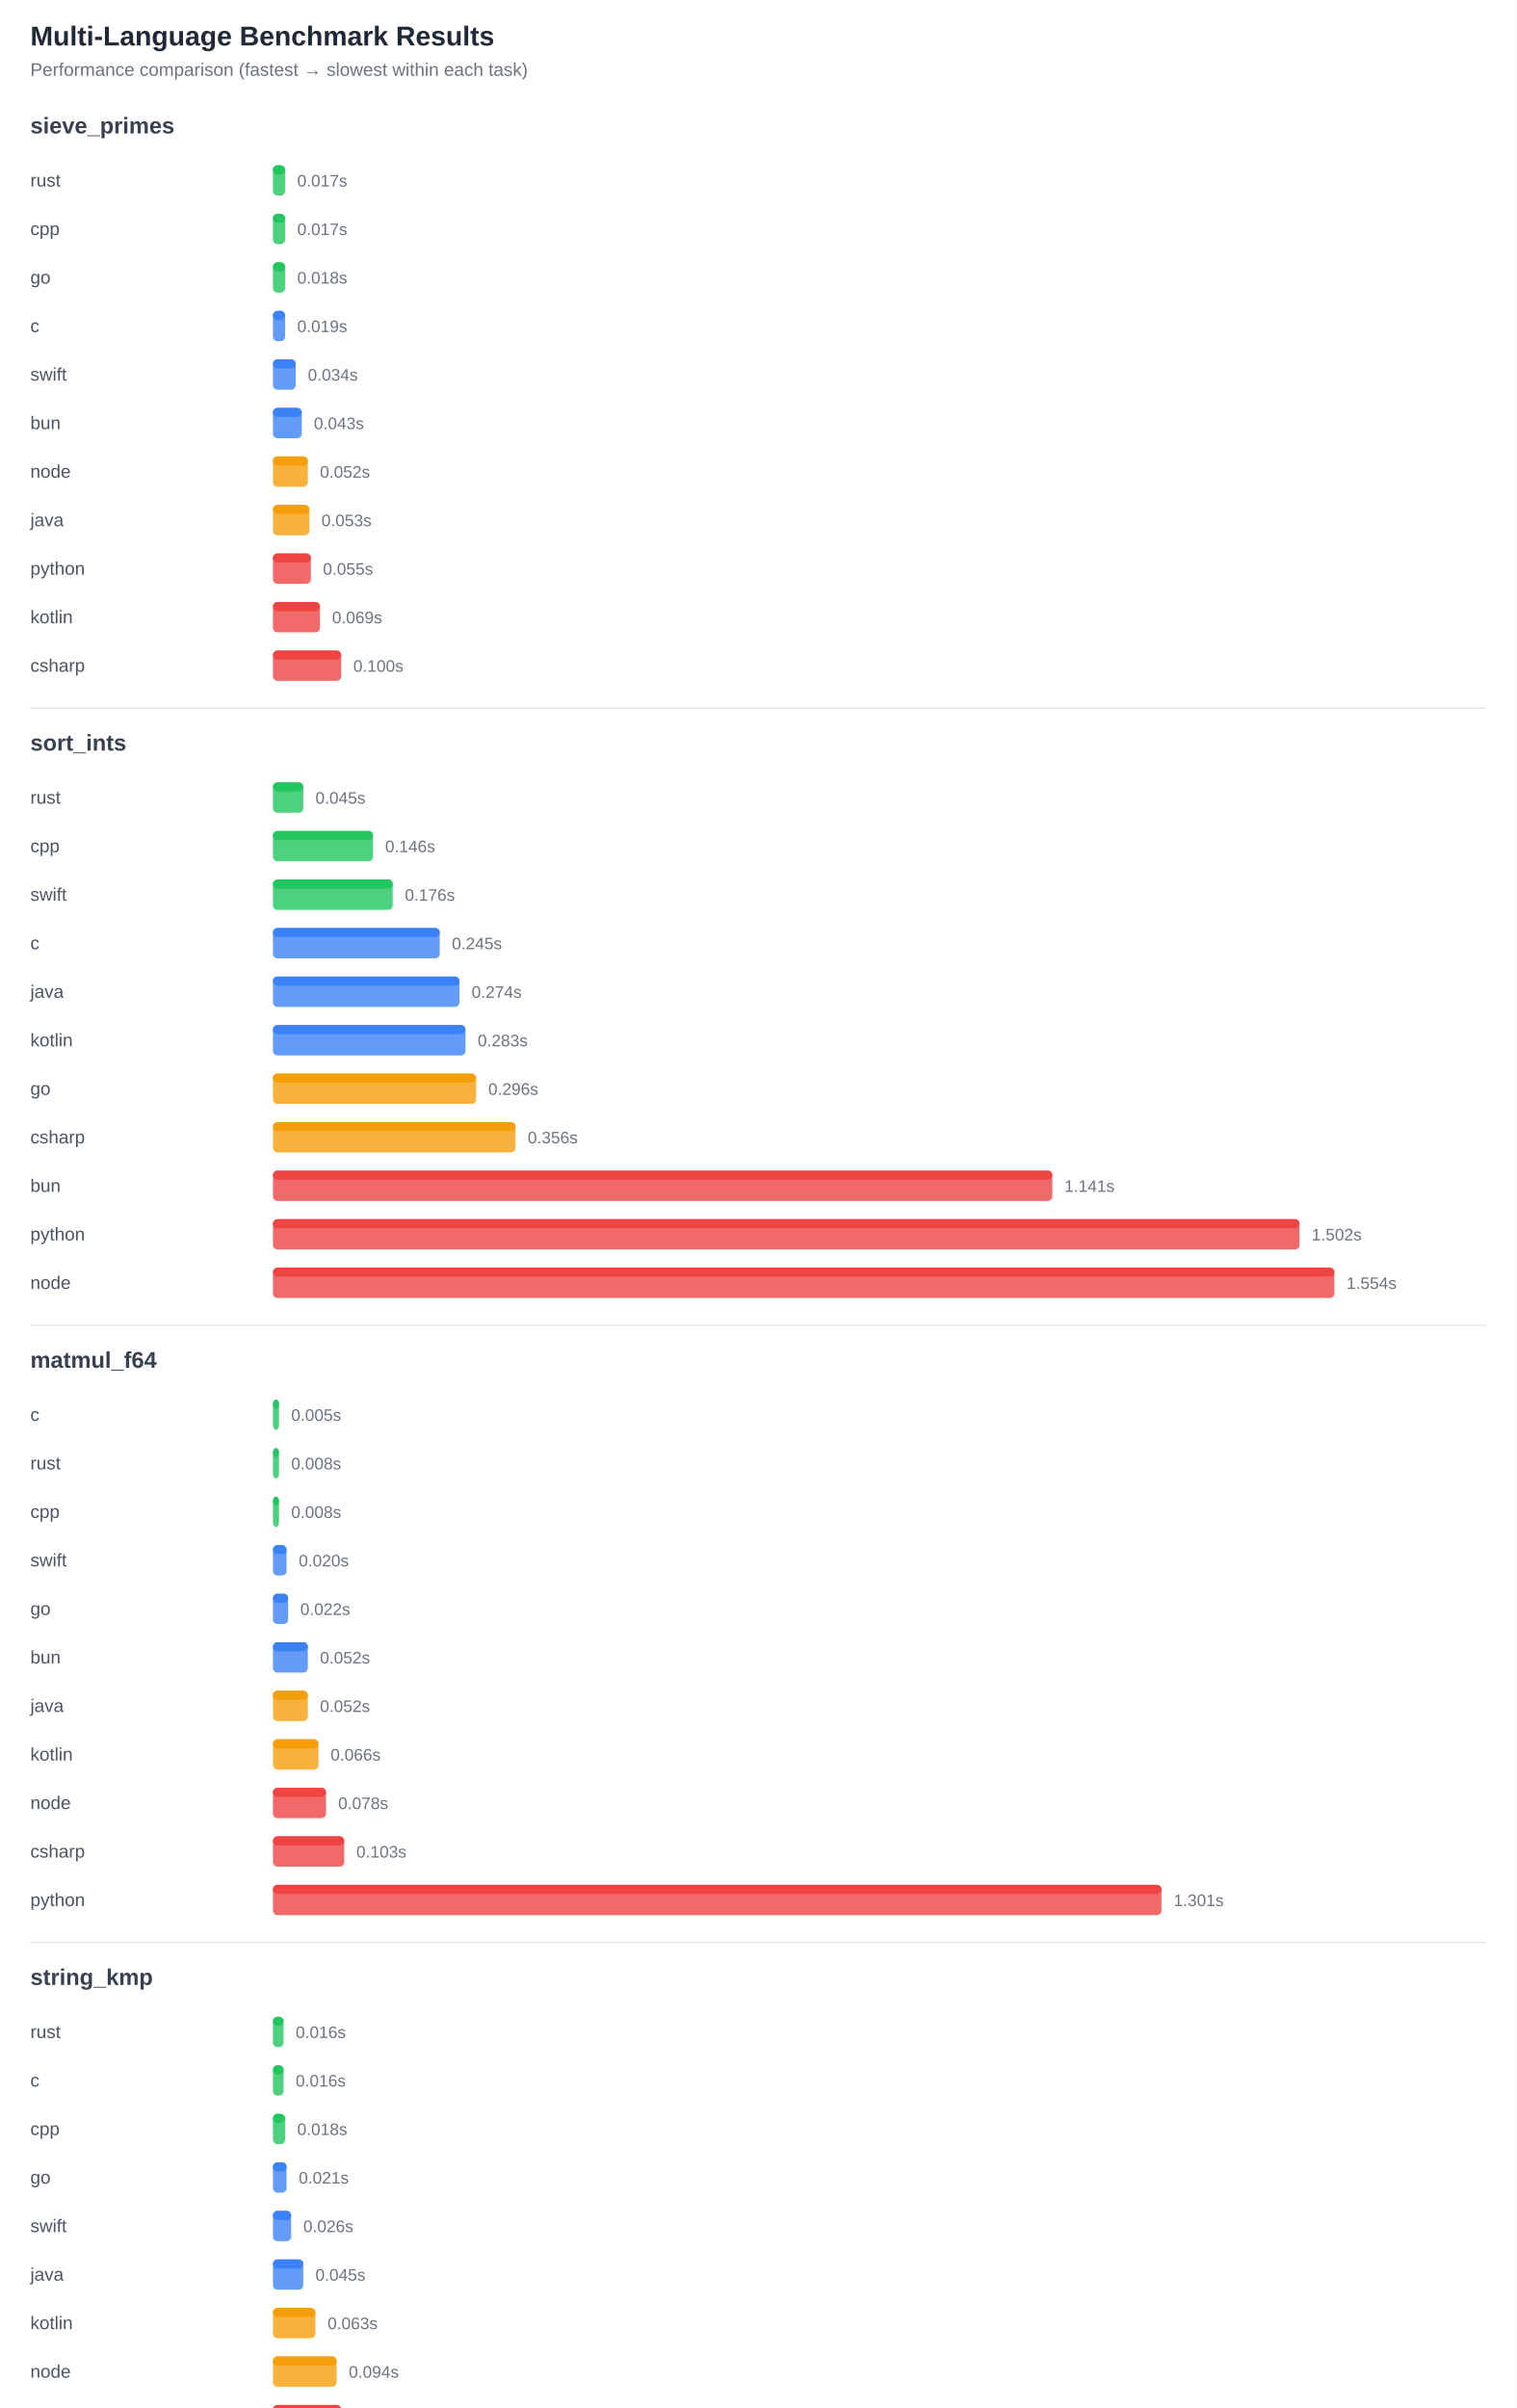
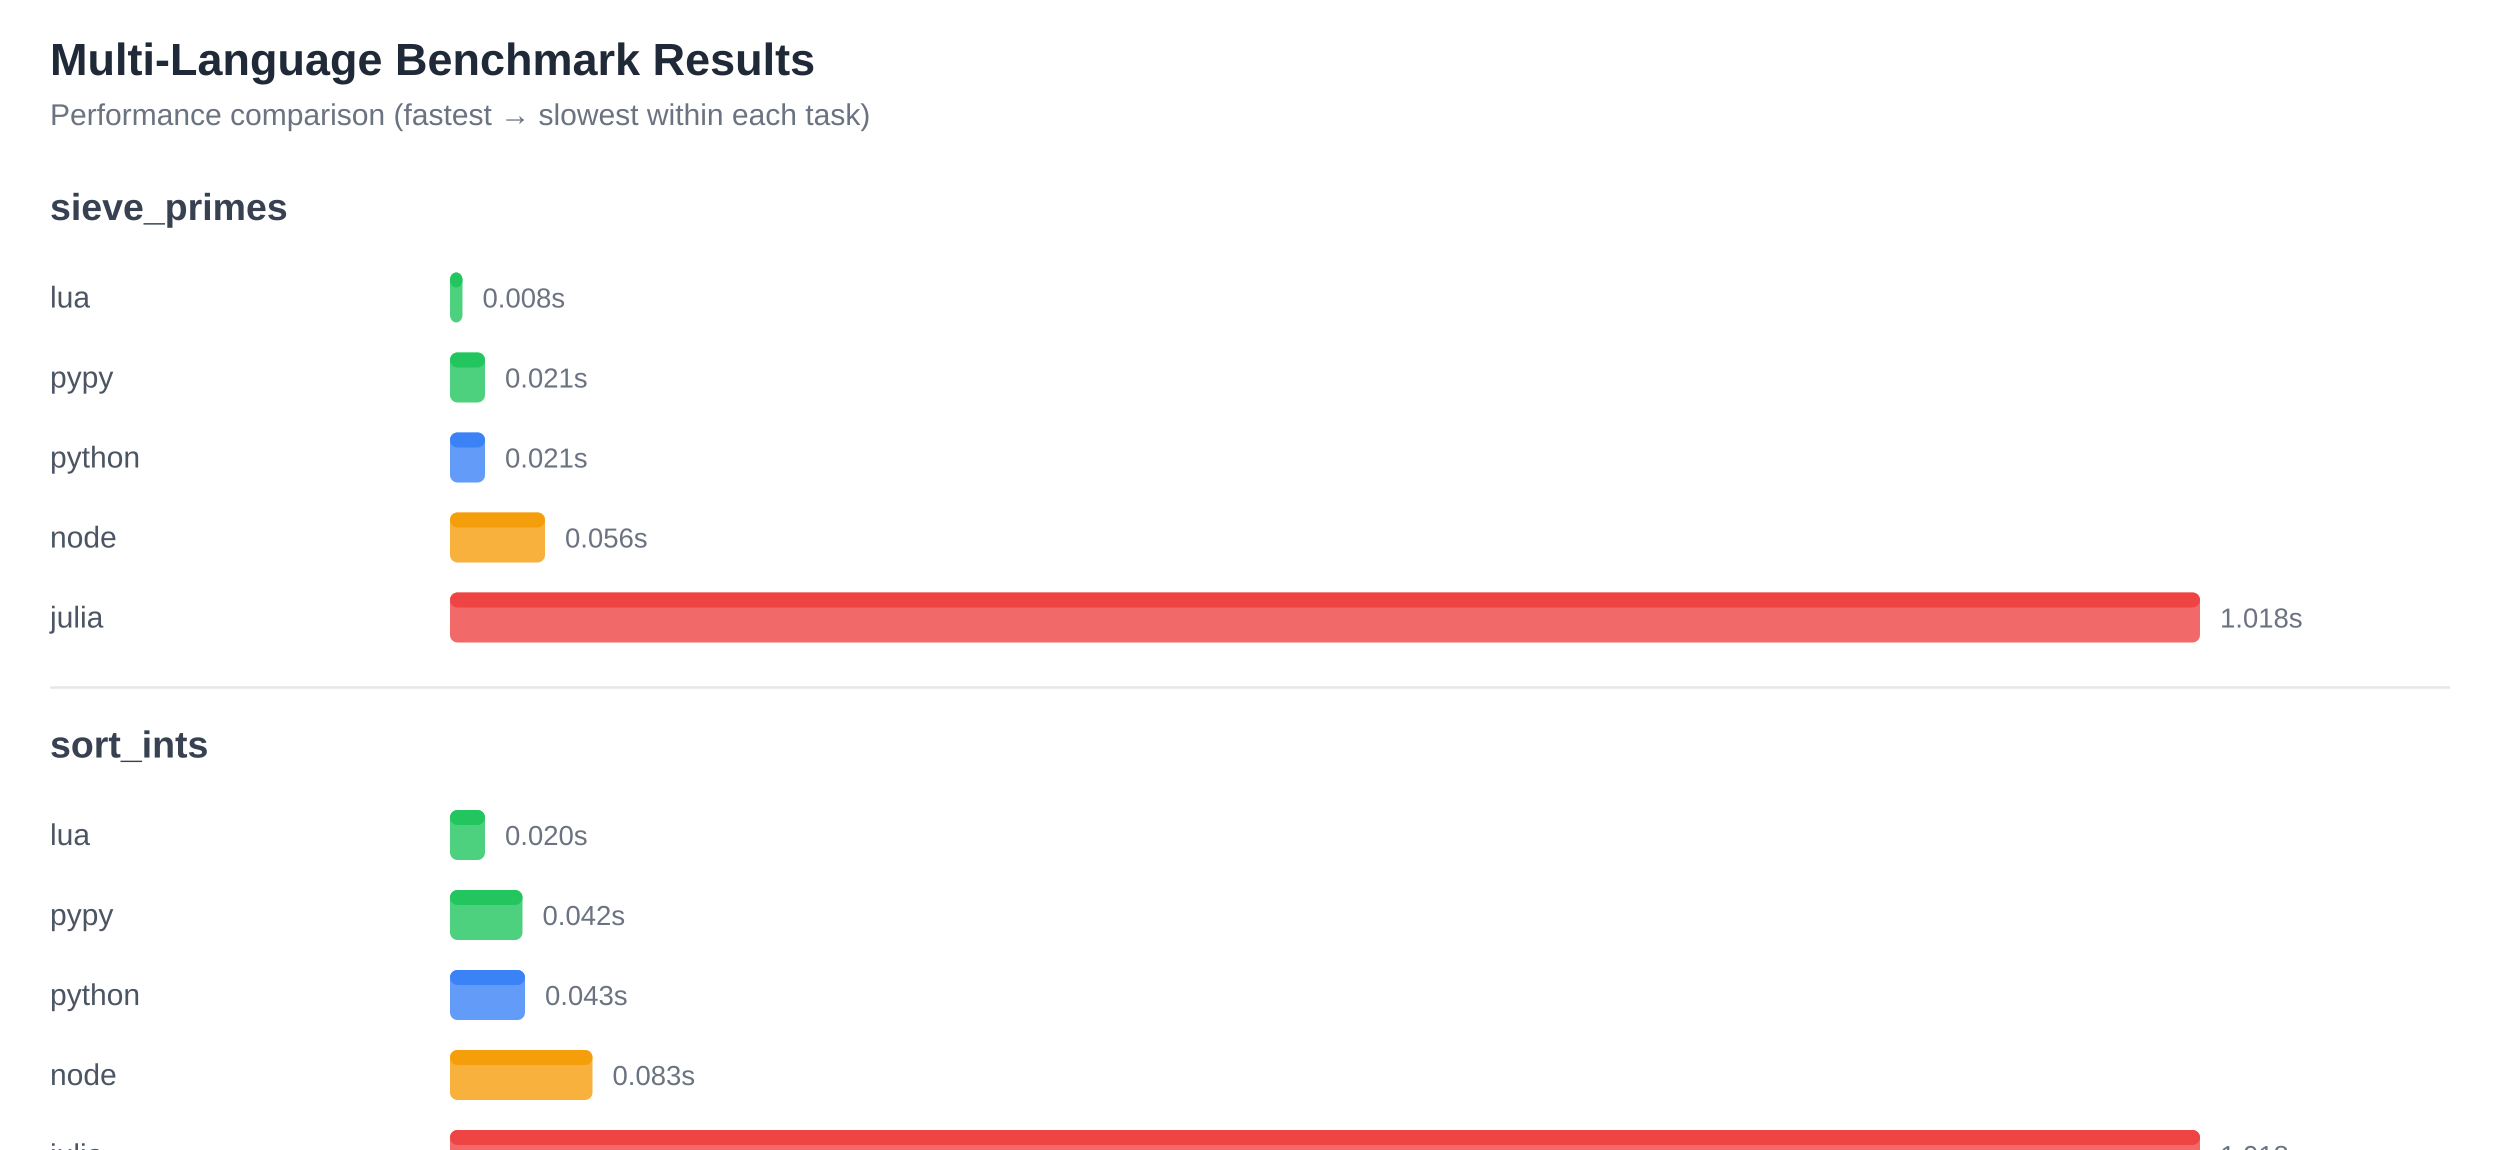
- <svg xmlns="http://www.w3.org/2000/svg" width="1000" height="1588">
+ <svg xmlns="http://www.w3.org/2000/svg" width="1000" height="460">
  <rect width="100%" height="100%" fill="white" />
  <style>
      text { font-family: 'Segoe UI', Arial, sans-serif; font-size: 13px; }
      .title { font-size: 18px; font-weight: 600; fill: #1f2937; }
      .task-header { font-size: 15px; font-weight: 600; fill: #374151; }
      .lang-label { font-size: 12px; fill: #4b5563; }
      .time-label { font-size: 11px; fill: #6b7280; font-weight: 500; }
      .bar { rx: 3; ry: 3; }
      .divider { stroke: #e5e7eb; stroke-width: 1; }
    </style>
  <text x="20" y="30" class="title">Multi-Language Benchmark Results</text>
  <text x="20" y="50" style="font-size:12px;fill:#6b7280;">Performance comparison (fastest → slowest within each task)</text>
  <text x="20" y="88" class="task-header">sieve_primes</text>
-   <text x="20" y="123" class="lang-label">rust</text>
-   <rect x="180" y="109" width="8" height="20" fill="#22c55e" class="bar" opacity="0.8" />
-   <rect x="180" y="109" width="8" height="6" fill="#22c55e" class="bar" />
-   <text x="196" y="123" class="time-label">0.017s</text>
-   <text x="20" y="155" class="lang-label">cpp</text>
-   <rect x="180" y="141" width="8" height="20" fill="#22c55e" class="bar" opacity="0.8" />
-   <rect x="180" y="141" width="8" height="6" fill="#22c55e" class="bar" />
-   <text x="196" y="155" class="time-label">0.017s</text>
-   <text x="20" y="187" class="lang-label">go</text>
-   <rect x="180" y="173" width="8" height="20" fill="#22c55e" class="bar" opacity="0.8" />
-   <rect x="180" y="173" width="8" height="6" fill="#22c55e" class="bar" />
-   <text x="196" y="187" class="time-label">0.018s</text>
-   <text x="20" y="219" class="lang-label">c</text>
-   <rect x="180" y="205" width="8" height="20" fill="#3b82f6" class="bar" opacity="0.8" />
-   <rect x="180" y="205" width="8" height="6" fill="#3b82f6" class="bar" />
-   <text x="196" y="219" class="time-label">0.019s</text>
-   <text x="20" y="251" class="lang-label">swift</text>
-   <rect x="180" y="237" width="15" height="20" fill="#3b82f6" class="bar" opacity="0.8" />
-   <rect x="180" y="237" width="15" height="6" fill="#3b82f6" class="bar" />
-   <text x="203" y="251" class="time-label">0.034s</text>
-   <text x="20" y="283" class="lang-label">bun</text>
-   <rect x="180" y="269" width="19" height="20" fill="#3b82f6" class="bar" opacity="0.8" />
-   <rect x="180" y="269" width="19" height="6" fill="#3b82f6" class="bar" />
-   <text x="207" y="283" class="time-label">0.043s</text>
-   <text x="20" y="315" class="lang-label">node</text>
-   <rect x="180" y="301" width="23" height="20" fill="#f59e0b" class="bar" opacity="0.8" />
-   <rect x="180" y="301" width="23" height="6" fill="#f59e0b" class="bar" />
-   <text x="211" y="315" class="time-label">0.052s</text>
-   <text x="20" y="347" class="lang-label">java</text>
-   <rect x="180" y="333" width="24" height="20" fill="#f59e0b" class="bar" opacity="0.8" />
-   <rect x="180" y="333" width="24" height="6" fill="#f59e0b" class="bar" />
-   <text x="212" y="347" class="time-label">0.053s</text>
-   <text x="20" y="379" class="lang-label">python</text>
-   <rect x="180" y="365" width="25" height="20" fill="#ef4444" class="bar" opacity="0.8" />
-   <rect x="180" y="365" width="25" height="6" fill="#ef4444" class="bar" />
-   <text x="213" y="379" class="time-label">0.055s</text>
-   <text x="20" y="411" class="lang-label">kotlin</text>
-   <rect x="180" y="397" width="31" height="20" fill="#ef4444" class="bar" opacity="0.8" />
-   <rect x="180" y="397" width="31" height="6" fill="#ef4444" class="bar" />
-   <text x="219" y="411" class="time-label">0.069s</text>
-   <text x="20" y="443" class="lang-label">csharp</text>
-   <rect x="180" y="429" width="45" height="20" fill="#ef4444" class="bar" opacity="0.8" />
-   <rect x="180" y="429" width="45" height="6" fill="#ef4444" class="bar" />
-   <text x="233" y="443" class="time-label">0.100s</text>
-   <line x1="20" y1="467" x2="980" y2="467" class="divider" />
-   <text x="20" y="495" class="task-header">sort_ints</text>
-   <text x="20" y="530" class="lang-label">rust</text>
-   <rect x="180" y="516" width="20" height="20" fill="#22c55e" class="bar" opacity="0.8" />
-   <rect x="180" y="516" width="20" height="6" fill="#22c55e" class="bar" />
-   <text x="208" y="530" class="time-label">0.045s</text>
-   <text x="20" y="562" class="lang-label">cpp</text>
-   <rect x="180" y="548" width="66" height="20" fill="#22c55e" class="bar" opacity="0.8" />
-   <rect x="180" y="548" width="66" height="6" fill="#22c55e" class="bar" />
-   <text x="254" y="562" class="time-label">0.146s</text>
-   <text x="20" y="594" class="lang-label">swift</text>
-   <rect x="180" y="580" width="79" height="20" fill="#22c55e" class="bar" opacity="0.8" />
-   <rect x="180" y="580" width="79" height="6" fill="#22c55e" class="bar" />
-   <text x="267" y="594" class="time-label">0.176s</text>
-   <text x="20" y="626" class="lang-label">c</text>
-   <rect x="180" y="612" width="110" height="20" fill="#3b82f6" class="bar" opacity="0.8" />
-   <rect x="180" y="612" width="110" height="6" fill="#3b82f6" class="bar" />
-   <text x="298" y="626" class="time-label">0.245s</text>
-   <text x="20" y="658" class="lang-label">java</text>
-   <rect x="180" y="644" width="123" height="20" fill="#3b82f6" class="bar" opacity="0.8" />
-   <rect x="180" y="644" width="123" height="6" fill="#3b82f6" class="bar" />
-   <text x="311" y="658" class="time-label">0.274s</text>
-   <text x="20" y="690" class="lang-label">kotlin</text>
-   <rect x="180" y="676" width="127" height="20" fill="#3b82f6" class="bar" opacity="0.8" />
-   <rect x="180" y="676" width="127" height="6" fill="#3b82f6" class="bar" />
-   <text x="315" y="690" class="time-label">0.283s</text>
-   <text x="20" y="722" class="lang-label">go</text>
-   <rect x="180" y="708" width="134" height="20" fill="#f59e0b" class="bar" opacity="0.8" />
-   <rect x="180" y="708" width="134" height="6" fill="#f59e0b" class="bar" />
-   <text x="322" y="722" class="time-label">0.296s</text>
-   <text x="20" y="754" class="lang-label">csharp</text>
-   <rect x="180" y="740" width="160" height="20" fill="#f59e0b" class="bar" opacity="0.8" />
-   <rect x="180" y="740" width="160" height="6" fill="#f59e0b" class="bar" />
-   <text x="348" y="754" class="time-label">0.356s</text>
-   <text x="20" y="786" class="lang-label">bun</text>
-   <rect x="180" y="772" width="514" height="20" fill="#ef4444" class="bar" opacity="0.8" />
-   <rect x="180" y="772" width="514" height="6" fill="#ef4444" class="bar" />
-   <text x="702" y="786" class="time-label">1.141s</text>
-   <text x="20" y="818" class="lang-label">python</text>
-   <rect x="180" y="804" width="677" height="20" fill="#ef4444" class="bar" opacity="0.8" />
-   <rect x="180" y="804" width="677" height="6" fill="#ef4444" class="bar" />
-   <text x="865" y="818" class="time-label">1.502s</text>
-   <text x="20" y="850" class="lang-label">node</text>
-   <rect x="180" y="836" width="700" height="20" fill="#ef4444" class="bar" opacity="0.8" />
-   <rect x="180" y="836" width="700" height="6" fill="#ef4444" class="bar" />
-   <text x="888" y="850" class="time-label">1.554s</text>
-   <line x1="20" y1="874" x2="980" y2="874" class="divider" />
-   <text x="20" y="902" class="task-header">matmul_f64</text>
-   <text x="20" y="937" class="lang-label">c</text>
-   <rect x="180" y="923" width="4" height="20" fill="#22c55e" class="bar" opacity="0.8" />
-   <rect x="180" y="923" width="4" height="6" fill="#22c55e" class="bar" />
-   <text x="192" y="937" class="time-label">0.005s</text>
-   <text x="20" y="969" class="lang-label">rust</text>
-   <rect x="180" y="955" width="4" height="20" fill="#22c55e" class="bar" opacity="0.8" />
-   <rect x="180" y="955" width="4" height="6" fill="#22c55e" class="bar" />
-   <text x="192" y="969" class="time-label">0.008s</text>
-   <text x="20" y="1001" class="lang-label">cpp</text>
-   <rect x="180" y="987" width="4" height="20" fill="#22c55e" class="bar" opacity="0.8" />
-   <rect x="180" y="987" width="4" height="6" fill="#22c55e" class="bar" />
-   <text x="192" y="1001" class="time-label">0.008s</text>
-   <text x="20" y="1033" class="lang-label">swift</text>
-   <rect x="180" y="1019" width="9" height="20" fill="#3b82f6" class="bar" opacity="0.8" />
-   <rect x="180" y="1019" width="9" height="6" fill="#3b82f6" class="bar" />
-   <text x="197" y="1033" class="time-label">0.020s</text>
-   <text x="20" y="1065" class="lang-label">go</text>
-   <rect x="180" y="1051" width="10" height="20" fill="#3b82f6" class="bar" opacity="0.8" />
-   <rect x="180" y="1051" width="10" height="6" fill="#3b82f6" class="bar" />
-   <text x="198" y="1065" class="time-label">0.022s</text>
-   <text x="20" y="1097" class="lang-label">bun</text>
-   <rect x="180" y="1083" width="23" height="20" fill="#3b82f6" class="bar" opacity="0.8" />
-   <rect x="180" y="1083" width="23" height="6" fill="#3b82f6" class="bar" />
-   <text x="211" y="1097" class="time-label">0.052s</text>
-   <text x="20" y="1129" class="lang-label">java</text>
-   <rect x="180" y="1115" width="23" height="20" fill="#f59e0b" class="bar" opacity="0.8" />
-   <rect x="180" y="1115" width="23" height="6" fill="#f59e0b" class="bar" />
-   <text x="211" y="1129" class="time-label">0.052s</text>
-   <text x="20" y="1161" class="lang-label">kotlin</text>
-   <rect x="180" y="1147" width="30" height="20" fill="#f59e0b" class="bar" opacity="0.8" />
-   <rect x="180" y="1147" width="30" height="6" fill="#f59e0b" class="bar" />
-   <text x="218" y="1161" class="time-label">0.066s</text>
-   <text x="20" y="1193" class="lang-label">node</text>
-   <rect x="180" y="1179" width="35" height="20" fill="#ef4444" class="bar" opacity="0.8" />
-   <rect x="180" y="1179" width="35" height="6" fill="#ef4444" class="bar" />
-   <text x="223" y="1193" class="time-label">0.078s</text>
-   <text x="20" y="1225" class="lang-label">csharp</text>
-   <rect x="180" y="1211" width="47" height="20" fill="#ef4444" class="bar" opacity="0.8" />
-   <rect x="180" y="1211" width="47" height="6" fill="#ef4444" class="bar" />
-   <text x="235" y="1225" class="time-label">0.103s</text>
-   <text x="20" y="1257" class="lang-label">python</text>
-   <rect x="180" y="1243" width="586" height="20" fill="#ef4444" class="bar" opacity="0.8" />
-   <rect x="180" y="1243" width="586" height="6" fill="#ef4444" class="bar" />
-   <text x="774" y="1257" class="time-label">1.301s</text>
-   <line x1="20" y1="1281" x2="980" y2="1281" class="divider" />
-   <text x="20" y="1309" class="task-header">string_kmp</text>
-   <text x="20" y="1344" class="lang-label">rust</text>
-   <rect x="180" y="1330" width="7" height="20" fill="#22c55e" class="bar" opacity="0.8" />
-   <rect x="180" y="1330" width="7" height="6" fill="#22c55e" class="bar" />
-   <text x="195" y="1344" class="time-label">0.016s</text>
-   <text x="20" y="1376" class="lang-label">c</text>
-   <rect x="180" y="1362" width="7" height="20" fill="#22c55e" class="bar" opacity="0.8" />
-   <rect x="180" y="1362" width="7" height="6" fill="#22c55e" class="bar" />
-   <text x="195" y="1376" class="time-label">0.016s</text>
-   <text x="20" y="1408" class="lang-label">cpp</text>
-   <rect x="180" y="1394" width="8" height="20" fill="#22c55e" class="bar" opacity="0.8" />
-   <rect x="180" y="1394" width="8" height="6" fill="#22c55e" class="bar" />
-   <text x="196" y="1408" class="time-label">0.018s</text>
-   <text x="20" y="1440" class="lang-label">go</text>
-   <rect x="180" y="1426" width="9" height="20" fill="#3b82f6" class="bar" opacity="0.8" />
-   <rect x="180" y="1426" width="9" height="6" fill="#3b82f6" class="bar" />
-   <text x="197" y="1440" class="time-label">0.021s</text>
-   <text x="20" y="1472" class="lang-label">swift</text>
-   <rect x="180" y="1458" width="12" height="20" fill="#3b82f6" class="bar" opacity="0.8" />
-   <rect x="180" y="1458" width="12" height="6" fill="#3b82f6" class="bar" />
-   <text x="200" y="1472" class="time-label">0.026s</text>
-   <text x="20" y="1504" class="lang-label">java</text>
-   <rect x="180" y="1490" width="20" height="20" fill="#3b82f6" class="bar" opacity="0.8" />
-   <rect x="180" y="1490" width="20" height="6" fill="#3b82f6" class="bar" />
-   <text x="208" y="1504" class="time-label">0.045s</text>
-   <text x="20" y="1536" class="lang-label">kotlin</text>
-   <rect x="180" y="1522" width="28" height="20" fill="#f59e0b" class="bar" opacity="0.8" />
-   <rect x="180" y="1522" width="28" height="6" fill="#f59e0b" class="bar" />
-   <text x="216" y="1536" class="time-label">0.063s</text>
-   <text x="20" y="1568" class="lang-label">node</text>
-   <rect x="180" y="1554" width="42" height="20" fill="#f59e0b" class="bar" opacity="0.8" />
-   <rect x="180" y="1554" width="42" height="6" fill="#f59e0b" class="bar" />
-   <text x="230" y="1568" class="time-label">0.094s</text>
-   <text x="20" y="1600" class="lang-label">csharp</text>
-   <rect x="180" y="1586" width="45" height="20" fill="#ef4444" class="bar" opacity="0.8" />
-   <rect x="180" y="1586" width="45" height="6" fill="#ef4444" class="bar" />
-   <text x="233" y="1600" class="time-label">0.101s</text>
-   <text x="20" y="1632" class="lang-label">bun</text>
-   <rect x="180" y="1618" width="280" height="20" fill="#ef4444" class="bar" opacity="0.8" />
-   <rect x="180" y="1618" width="280" height="6" fill="#ef4444" class="bar" />
-   <text x="468" y="1632" class="time-label">0.621s</text>
-   <text x="20" y="1664" class="lang-label">python</text>
-   <rect x="180" y="1650" width="598" height="20" fill="#ef4444" class="bar" opacity="0.8" />
-   <rect x="180" y="1650" width="598" height="6" fill="#ef4444" class="bar" />
-   <text x="786" y="1664" class="time-label">1.328s</text>
+   <text x="20" y="123" class="lang-label">lua</text>
+   <rect x="180" y="109" width="5" height="20" fill="#22c55e" class="bar" opacity="0.8" />
+   <rect x="180" y="109" width="5" height="6" fill="#22c55e" class="bar" />
+   <text x="193" y="123" class="time-label">0.008s</text>
+   <text x="20" y="155" class="lang-label">pypy</text>
+   <rect x="180" y="141" width="14" height="20" fill="#22c55e" class="bar" opacity="0.8" />
+   <rect x="180" y="141" width="14" height="6" fill="#22c55e" class="bar" />
+   <text x="202" y="155" class="time-label">0.021s</text>
+   <text x="20" y="187" class="lang-label">python</text>
+   <rect x="180" y="173" width="14" height="20" fill="#3b82f6" class="bar" opacity="0.8" />
+   <rect x="180" y="173" width="14" height="6" fill="#3b82f6" class="bar" />
+   <text x="202" y="187" class="time-label">0.021s</text>
+   <text x="20" y="219" class="lang-label">node</text>
+   <rect x="180" y="205" width="38" height="20" fill="#f59e0b" class="bar" opacity="0.8" />
+   <rect x="180" y="205" width="38" height="6" fill="#f59e0b" class="bar" />
+   <text x="226" y="219" class="time-label">0.056s</text>
+   <text x="20" y="251" class="lang-label">julia</text>
+   <rect x="180" y="237" width="700" height="20" fill="#ef4444" class="bar" opacity="0.8" />
+   <rect x="180" y="237" width="700" height="6" fill="#ef4444" class="bar" />
+   <text x="888" y="251" class="time-label">1.018s</text>
+   <line x1="20" y1="275" x2="980" y2="275" class="divider" />
+   <text x="20" y="303" class="task-header">sort_ints</text>
+   <text x="20" y="338" class="lang-label">lua</text>
+   <rect x="180" y="324" width="14" height="20" fill="#22c55e" class="bar" opacity="0.8" />
+   <rect x="180" y="324" width="14" height="6" fill="#22c55e" class="bar" />
+   <text x="202" y="338" class="time-label">0.020s</text>
+   <text x="20" y="370" class="lang-label">pypy</text>
+   <rect x="180" y="356" width="29" height="20" fill="#22c55e" class="bar" opacity="0.8" />
+   <rect x="180" y="356" width="29" height="6" fill="#22c55e" class="bar" />
+   <text x="217" y="370" class="time-label">0.042s</text>
+   <text x="20" y="402" class="lang-label">python</text>
+   <rect x="180" y="388" width="30" height="20" fill="#3b82f6" class="bar" opacity="0.8" />
+   <rect x="180" y="388" width="30" height="6" fill="#3b82f6" class="bar" />
+   <text x="218" y="402" class="time-label">0.043s</text>
+   <text x="20" y="434" class="lang-label">node</text>
+   <rect x="180" y="420" width="57" height="20" fill="#f59e0b" class="bar" opacity="0.8" />
+   <rect x="180" y="420" width="57" height="6" fill="#f59e0b" class="bar" />
+   <text x="245" y="434" class="time-label">0.083s</text>
+   <text x="20" y="466" class="lang-label">julia</text>
+   <rect x="180" y="452" width="700" height="20" fill="#ef4444" class="bar" opacity="0.8" />
+   <rect x="180" y="452" width="700" height="6" fill="#ef4444" class="bar" />
+   <text x="888" y="466" class="time-label">1.018s</text>
</svg>
